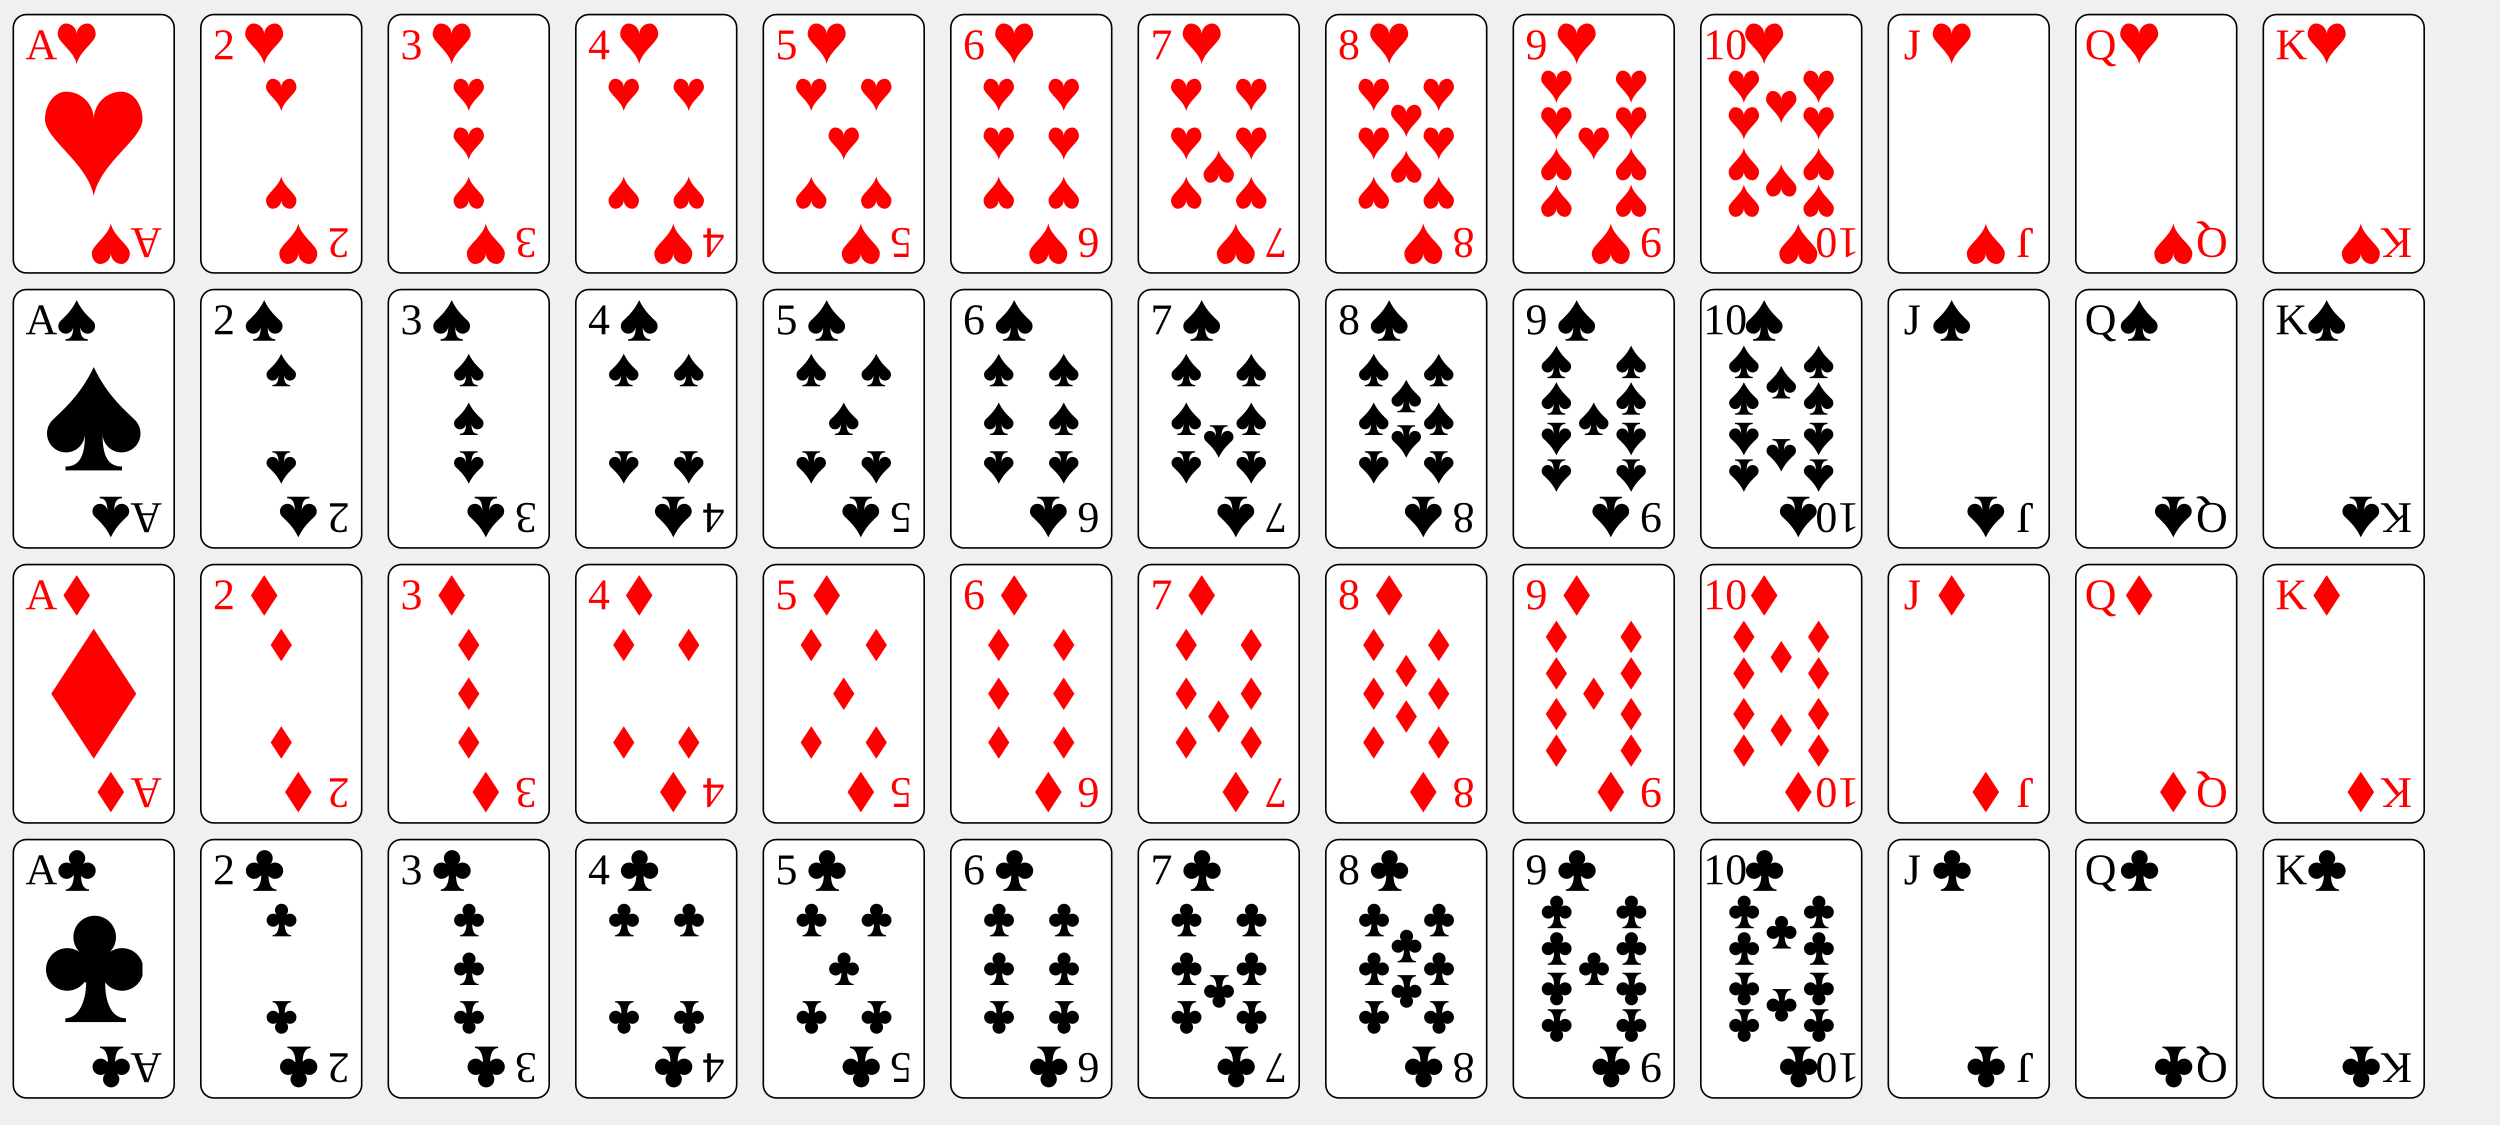
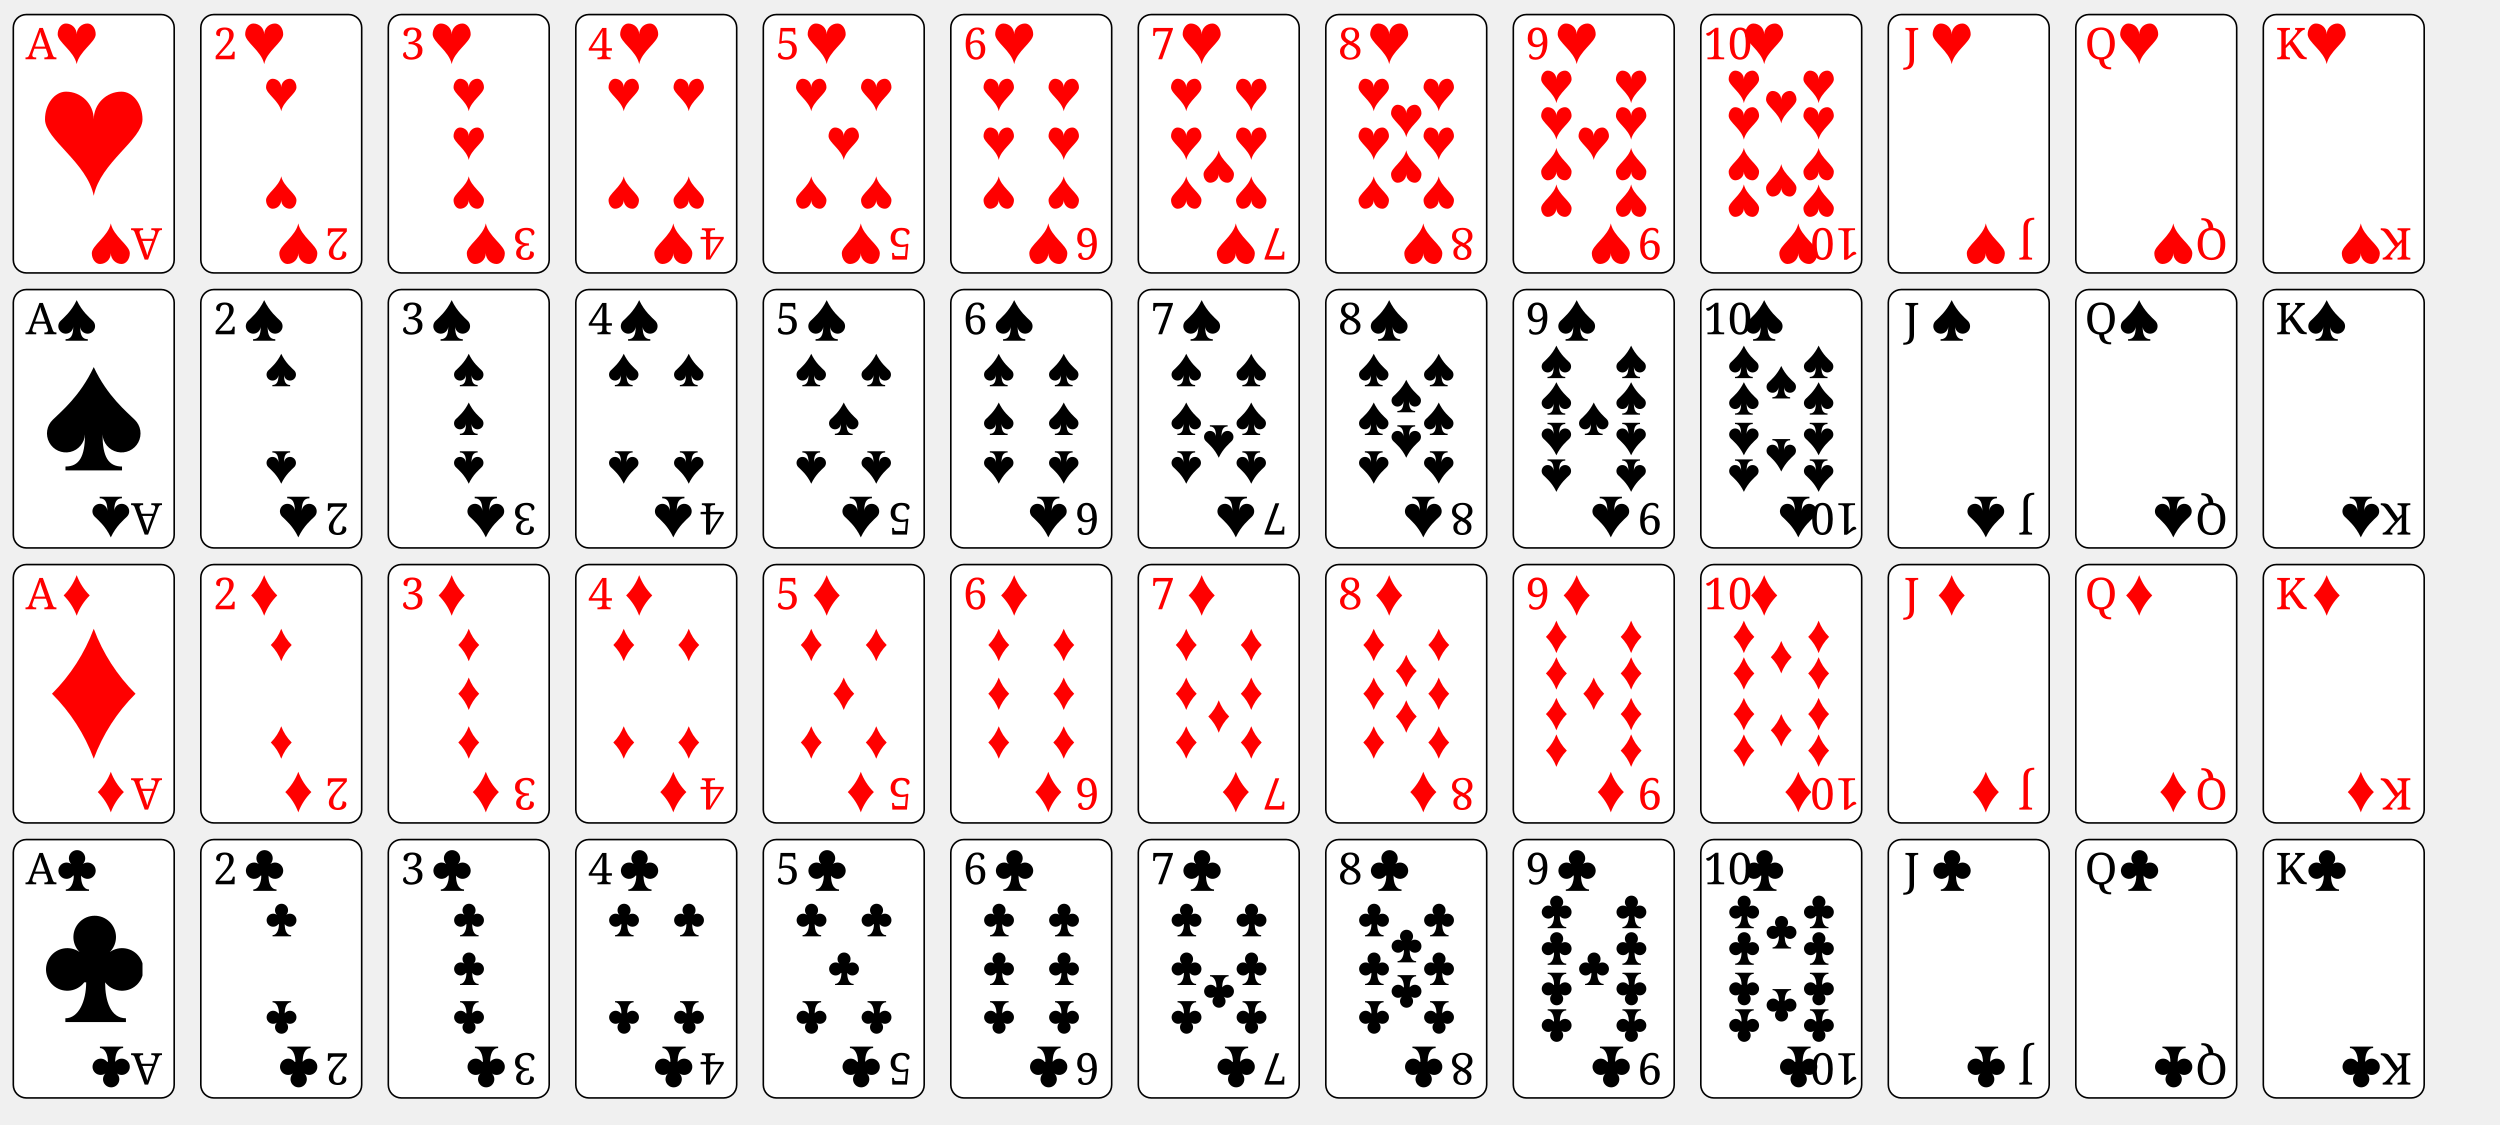
<svg xmlns="http://www.w3.org/2000/svg" xmlns:xlink="http://www.w3.org/1999/xlink" width="1000" height="450" viewBox="0 0 1000 450">
+   <style type="text/css">
+    text { font-family:serif }
+    </style>
  <defs id="cardDefs">
    <symbol id="heart" viewBox="0 0 102 109">
      <path d="M51,109 c7,-35 51,-59 51,-80 c0,-16 -10,-29 -22,-29         c-16,0 -29,13 -29,29 c0,-16 -13,-29 -29,-29          c-12,0 -22,13 -22,29 c0,21 44,45 51,80z" />
    </symbol>
-     <symbol id="diamond" viewBox="0 0 72 110">
-       <path d="M36,0 l -36,55 36,55 36,-55 -36,-55 z" />
+     <symbol id="diamond" viewBox="0 0 72 112">
+       <path d="M36,0 c -7.91,21.2 -20,40 -36,56 c 16,16 28.09,34.8 36,56                 c 7.91,-21.2 20,-40 36,-56 c -16,-16 -28.09,-34.8 -36,-56 z" />
    </symbol>
    <symbol id="spade" viewBox="0 0 100 106">
      <path d="M50, 0 c-14,30 -34,46 -42,54 a 19.5 19.5 0 1 0 33,15         c0,23 -6,33 -20,33 v4h58v-4 c-14,0 -20,-10 -20,-33         a 19.5 19.5 0 1 0 33,-15 c-8,-8 -28,-24 -42,-54z" />
    </symbol>
    <symbol id="club" fill="black" viewBox="-3 0 103 112">
      <path d="M38.5, 70.32          a 22.5 22.5 0 1 1 -5 -32 a 22.5 22.5 0 1 1 32 0 a 22.5 22.5 0 1 1 -5 32         c 0,20 6,38 22,38 v4h-64v-4 c 14,0 22,-18 22,-38" />
    </symbol>
    <symbol id="card" viewBox="0 0 100 160">
      <rect rx="8" ry="8" x=".5" y=".5" width="99" height="159" fill="white" stroke="black" />
    </symbol>
    <symbol id="card-back" viewBox="0 0 100 160">
      <use xlink:href="#card" width="100" height="160" />
      <pattern id="blue-diamonds2" patternUnits="userSpaceOnUse" x="0" y="0" width="24" height="24" viewBox="0 0 24 24" patternTransform="scale(.785674, 1.031197) rotate(-45)">
        <rect x="2.5" y="2.5" width="8" height="8" stroke-width="2" stroke="blue" fill="none" />
        <rect x="13.5" y="2.5" width="8" height="8" stroke-width="2" stroke="blue" fill="none" />
        <rect x="2.5" y="13.5" width="8" height="8" stroke-width="2" stroke="blue" fill="none" />
        <rect x="13.5" y="13.5" width="8" height="8" stroke-width="2" stroke="blue" fill="none" />
      </pattern>
      <rect transform="translate(10,10)" x="0" y="0" width="80" height="140" fill="url(#blue-diamonds2)" stroke-width="2" stroke="blue" />
    </symbol>
    <symbol id="card-heart" viewBox="0 0 100 160">
      <use xlink:href="#card" width="100" height="160" />
      <use xlink:href="#heart" x="27" y="6" width="25" height="25" fill="red" />
      <use transform="scale(1,-1)" x="48" y="-154" width="25" height="25" xlink:href="#heart" fill="red" />
    </symbol>
    <symbol id="card-club" viewBox="0 0 100 160">
      <use xlink:href="#card" width="100" height="160" />
      <use xlink:href="#club" x="27" y="7" width="25" height="25" fill="black" />
      <use transform="scale(1,-1)" x="48" y="-153" width="25" height="25" xlink:href="#club" fill="black" />
    </symbol>
    <symbol id="card-diamond" viewBox="0 0 100 160">
      <use xlink:href="#card" width="100" height="160" />
      <use xlink:href="#diamond" x="27" y="7" width="25" height="25" fill="red" />
      <use transform="scale(1,-1)" x="48" y="-153" width="25" height="25" xlink:href="#diamond" fill="red" />
    </symbol>
    <symbol id="card-spade" viewBox="0 0 100 160">
      <use xlink:href="#card" width="100" height="160" />
      <use xlink:href="#spade" x="27" y="7" width="25" height="25" fill="black" />
      <use transform="scale(1,-1)" x="48" y="-153" width="25" height="25" xlink:href="#spade" fill="black" />
    </symbol>
    <symbol id="h1" viewBox="0 0 100 160">
      <use xlink:href="#card-heart" width="100" height="160" />
      <use xlink:href="#heart" fill="red" x="20" y="40" width="60" height="80" />
      <text x="8" y="28" style="fill:red; font-size:27;">A</text>
      <text transform="scale(-1,-1)" x="-92" y="-132" style="fill:red; font-size:27;">A</text>
    </symbol>
    <symbol id="h2" viewBox="0 0 100 160">
      <use xlink:href="#card-heart" width="100" height="160" />
      <use xlink:href="#heart" fill="red" x="40" y="40" width="20" height="20" />
      <use transform="scale(1,-1)" xlink:href="#heart" fill="red" x="40" y="-120" width="20" height="20" />
      <text x="8" y="28" style="fill:red; font-size:27;">2</text>
      <text transform="scale(-1,-1)" x="-92" y="-132" style="fill:red; font-size:27;">2</text>
    </symbol>
    <symbol id="h3" viewBox="0 0 100 160">
      <use xlink:href="#card-heart" width="100" height="160" />
      <use xlink:href="#heart" fill="red" x="40" y="40" width="20" height="20" />
      <use xlink:href="#heart" fill="red" x="40" y="70" width="20" height="20" />
      <use transform="scale(1,-1)" xlink:href="#heart" fill="red" x="40" y="-120" width="20" height="20" />
      <text x="8" y="28" style="fill:red; font-size:27;">3</text>
      <text transform="scale(-1,-1)" x="-92" y="-132" style="fill:red; font-size:27;">3</text>
    </symbol>
    <symbol id="h4" viewBox="0 0 100 160">
      <use xlink:href="#card-heart" width="100" height="160" />
      <use xlink:href="#heart" fill="red" x="20" y="40" width="20" height="20" />
      <use xlink:href="#heart" fill="red" x="60" y="40" width="20" height="20" />
      <g transform="scale(1,-1)">
        <use xlink:href="#heart" fill="red" x="20" y="-120" width="20" height="20" />
        <use xlink:href="#heart" fill="red" x="60" y="-120" width="20" height="20" />
      </g>
      <text x="8" y="28" style="fill:red; font-size:27;">4</text>
      <text transform="scale(-1,-1)" x="-92" y="-132" style="fill:red; font-size:27;">4</text>
    </symbol>
    <symbol id="h5" viewBox="0 0 100 160">
      <use xlink:href="#card-heart" width="100" height="160" />
      <use xlink:href="#heart" fill="red" x="20" y="40" width="20" height="20" />
      <use xlink:href="#heart" fill="red" x="60" y="40" width="20" height="20" />
      <use xlink:href="#heart" fill="red" x="40" y="70" width="20" height="20" />
      <g transform="scale(1,-1)">
        <use xlink:href="#heart" fill="red" x="20" y="-120" width="20" height="20" />
        <use xlink:href="#heart" fill="red" x="60" y="-120" width="20" height="20" />
      </g>
      <text x="8" y="28" style="fill:red; font-size:27;">5</text>
      <text transform="scale(-1,-1)" x="-92" y="-132" style="fill:red; font-size:27;">5</text>
    </symbol>
    <symbol id="h6" viewBox="0 0 100 160">
      <use xlink:href="#card-heart" width="100" height="160" />
      <use xlink:href="#heart" fill="red" x="20" y="40" width="20" height="20" />
      <use xlink:href="#heart" fill="red" x="60" y="40" width="20" height="20" />
      <use xlink:href="#heart" fill="red" x="20" y="70" width="20" height="20" />
      <use xlink:href="#heart" fill="red" x="60" y="70" width="20" height="20" />
      <g transform="scale(1,-1)">
        <use xlink:href="#heart" fill="red" x="20" y="-120" width="20" height="20" />
        <use xlink:href="#heart" fill="red" x="60" y="-120" width="20" height="20" />
      </g>
      <text x="8" y="28" style="fill:red; font-size:27;">6</text>
      <text transform="scale(-1,-1)" x="-92" y="-132" style="fill:red; font-size:27;">6</text>
    </symbol>
    <symbol id="h7" viewBox="0 0 100 160">
      <use xlink:href="#card-heart" width="100" height="160" />
      <use xlink:href="#heart" fill="red" x="20" y="40" width="20" height="20" />
      <use xlink:href="#heart" fill="red" x="60" y="40" width="20" height="20" />
      <use xlink:href="#heart" fill="red" x="20" y="70" width="20" height="20" />
      <use xlink:href="#heart" fill="red" x="60" y="70" width="20" height="20" />
      <g transform="scale(1,-1)">
        <use xlink:href="#heart" fill="red" x="20" y="-120" width="20" height="20" />
        <use xlink:href="#heart" fill="red" x="60" y="-120" width="20" height="20" />
        <use xlink:href="#heart" fill="red" x="40" y="-104" width="20" height="20" />
      </g>
      <text x="8" y="28" style="fill:red; font-size:27;">7</text>
      <text transform="scale(-1,-1)" x="-92" y="-132" style="fill:red; font-size:27;">7</text>
    </symbol>
    <symbol id="h8" viewBox="0 0 100 160">
      <use xlink:href="#card-heart" width="100" height="160" />
      <use xlink:href="#heart" fill="red" x="20" y="40" width="20" height="20" />
      <use xlink:href="#heart" fill="red" x="60" y="40" width="20" height="20" />
      <use xlink:href="#heart" fill="red" x="20" y="70" width="20" height="20" />
      <use xlink:href="#heart" fill="red" x="60" y="70" width="20" height="20" />
      <use xlink:href="#heart" fill="red" x="40" y="56" width="20" height="20" />
      <g transform="scale(1,-1)">
        <use xlink:href="#heart" fill="red" x="20" y="-120" width="20" height="20" />
        <use xlink:href="#heart" fill="red" x="60" y="-120" width="20" height="20" />
        <use xlink:href="#heart" fill="red" x="40" y="-104" width="20" height="20" />
      </g>
      <text x="8" y="28" style="fill:red; font-size:27;">8</text>
      <text transform="scale(-1,-1)" x="-92" y="-132" style="fill:red; font-size:27;">8</text>
    </symbol>
    <symbol id="h9" viewBox="0 0 100 160">
      <use xlink:href="#card-heart" width="100" height="160" />
      <use xlink:href="#heart" fill="red" x="17" y="35" width="20" height="20" />
      <use xlink:href="#heart" fill="red" x="63" y="35" width="20" height="20" />
      <use xlink:href="#heart" fill="red" x="17" y="57.5" width="20" height="20" />
      <use xlink:href="#heart" fill="red" x="63" y="57.5" width="20" height="20" />
      <use xlink:href="#heart" fill="red" x="40" y="70" width="20" height="20" />
      <g transform="scale(1,-1)">
        <use xlink:href="#heart" fill="red" x="17" y="-125" width="20" height="20" />
        <use xlink:href="#heart" fill="red" x="63" y="-125" width="20" height="20" />
        <use xlink:href="#heart" fill="red" x="17" y="-102.5" width="20" height="20" />
        <use xlink:href="#heart" fill="red" x="63" y="-102.5" width="20" height="20" />
      </g>
      <text x="8" y="28" style="fill:red; font-size:27;">9</text>
      <text transform="scale(-1,-1)" x="-92" y="-132" style="fill:red; font-size:27;">9</text>
    </symbol>
    <symbol id="h10" viewBox="0 0 100 160">
      <use xlink:href="#card-heart" width="100" height="160" />
      <use xlink:href="#heart" fill="red" x="17" y="35" width="20" height="20" />
      <use xlink:href="#heart" fill="red" x="63" y="35" width="20" height="20" />
      <use xlink:href="#heart" fill="red" x="17" y="57.5" width="20" height="20" />
      <use xlink:href="#heart" fill="red" x="63" y="57.5" width="20" height="20" />
      <use xlink:href="#heart" fill="red" x="40" y="47.5" width="20" height="20" />
      <g transform="scale(1,-1)">
        <use xlink:href="#heart" fill="red" x="17" y="-125" width="20" height="20" />
        <use xlink:href="#heart" fill="red" x="63" y="-125" width="20" height="20" />
        <use xlink:href="#heart" fill="red" x="17" y="-102.5" width="20" height="20" />
        <use xlink:href="#heart" fill="red" x="63" y="-102.5" width="20" height="20" />
        <use xlink:href="#heart" fill="red" x="40" y="-112.5" width="20" height="20" />
      </g>
      <text x="2" y="28" dx="0 -4" style="fill:red; font-size:27;">10</text>
      <text transform="scale(-1,-1)" x="-98" y="-132" dx="0 -4" style="fill:red; font-size:27;">10</text>
    </symbol>
    <symbol id="h11" viewBox="0 0 100 160">
      <use xlink:href="#card-heart" width="100" height="160" />
      <text x="10" y="28" style="fill:red; font-size:27;">J</text>
      <text transform="scale(-1,-1)" x="-90" y="-132" style="fill:red; font-size:27;">J</text>
    </symbol>
    <symbol id="h12" viewBox="0 0 100 160">
      <use xlink:href="#card-heart" width="100" height="160" />
      <text x="6" y="28" style="fill:red; font-size:27;">Q</text>
      <text transform="scale(-1,-1)" x="-94" y="-132" style="fill:red; font-size:27;">Q</text>
    </symbol>
    <symbol id="h13" viewBox="0 0 100 160">
      <use xlink:href="#card-heart" width="100" height="160" />
      <text x="8" y="28" style="fill:red; font-size:27;">K</text>
      <text transform="scale(-1,-1)" x="-92" y="-132" style="fill:red; font-size:27;">K</text>
    </symbol>
    <symbol id="c1" viewBox="0 0 100 160">
      <use xlink:href="#card-club" width="100" height="160" />
      <use xlink:href="#club" fill="black" x="20" y="40" width="60" height="80" />
      <text x="8" y="28" style="fill:black; font-size:27;">A</text>
      <text transform="scale(-1,-1)" x="-92" y="-132" style="fill:black; font-size:27;">A</text>
    </symbol>
    <symbol id="c2" viewBox="0 0 100 160">
      <use xlink:href="#card-club" width="100" height="160" />
      <use xlink:href="#club" fill="black" x="40" y="40" width="20" height="20" />
      <use transform="scale(1,-1)" xlink:href="#club" fill="black" x="40" y="-120" width="20" height="20" />
      <text x="8" y="28" style="fill:black; font-size:27;">2</text>
      <text transform="scale(-1,-1)" x="-92" y="-132" style="fill:black; font-size:27;">2</text>
    </symbol>
    <symbol id="c3" viewBox="0 0 100 160">
      <use xlink:href="#card-club" width="100" height="160" />
      <use xlink:href="#club" fill="black" x="40" y="40" width="20" height="20" />
      <use xlink:href="#club" fill="black" x="40" y="70" width="20" height="20" />
      <use transform="scale(1,-1)" xlink:href="#club" fill="black" x="40" y="-120" width="20" height="20" />
      <text x="8" y="28" style="fill:black; font-size:27;">3</text>
      <text transform="scale(-1,-1)" x="-92" y="-132" style="fill:black; font-size:27;">3</text>
    </symbol>
    <symbol id="c4" viewBox="0 0 100 160">
      <use xlink:href="#card-club" width="100" height="160" />
      <use xlink:href="#club" fill="black" x="20" y="40" width="20" height="20" />
      <use xlink:href="#club" fill="black" x="60" y="40" width="20" height="20" />
      <g transform="scale(1,-1)">
        <use xlink:href="#club" fill="black" x="20" y="-120" width="20" height="20" />
        <use xlink:href="#club" fill="black" x="60" y="-120" width="20" height="20" />
      </g>
      <text x="8" y="28" style="fill:black; font-size:27;">4</text>
      <text transform="scale(-1,-1)" x="-92" y="-132" style="fill:black; font-size:27;">4</text>
    </symbol>
    <symbol id="c5" viewBox="0 0 100 160">
      <use xlink:href="#card-club" width="100" height="160" />
      <use xlink:href="#club" fill="black" x="20" y="40" width="20" height="20" />
      <use xlink:href="#club" fill="black" x="60" y="40" width="20" height="20" />
      <use xlink:href="#club" fill="black" x="40" y="70" width="20" height="20" />
      <g transform="scale(1,-1)">
        <use xlink:href="#club" fill="black" x="20" y="-120" width="20" height="20" />
        <use xlink:href="#club" fill="black" x="60" y="-120" width="20" height="20" />
      </g>
      <text x="8" y="28" style="fill:black; font-size:27;">5</text>
      <text transform="scale(-1,-1)" x="-92" y="-132" style="fill:black; font-size:27;">5</text>
    </symbol>
    <symbol id="c6" viewBox="0 0 100 160">
      <use xlink:href="#card-club" width="100" height="160" />
      <use xlink:href="#club" fill="black" x="20" y="40" width="20" height="20" />
      <use xlink:href="#club" fill="black" x="60" y="40" width="20" height="20" />
      <use xlink:href="#club" fill="black" x="20" y="70" width="20" height="20" />
      <use xlink:href="#club" fill="black" x="60" y="70" width="20" height="20" />
      <g transform="scale(1,-1)">
        <use xlink:href="#club" fill="black" x="20" y="-120" width="20" height="20" />
        <use xlink:href="#club" fill="black" x="60" y="-120" width="20" height="20" />
      </g>
      <text x="8" y="28" style="fill:black; font-size:27;">6</text>
      <text transform="scale(-1,-1)" x="-92" y="-132" style="fill:black; font-size:27;">6</text>
    </symbol>
    <symbol id="c7" viewBox="0 0 100 160">
      <use xlink:href="#card-club" width="100" height="160" />
      <use xlink:href="#club" fill="black" x="20" y="40" width="20" height="20" />
      <use xlink:href="#club" fill="black" x="60" y="40" width="20" height="20" />
      <use xlink:href="#club" fill="black" x="20" y="70" width="20" height="20" />
      <use xlink:href="#club" fill="black" x="60" y="70" width="20" height="20" />
      <g transform="scale(1,-1)">
        <use xlink:href="#club" fill="black" x="20" y="-120" width="20" height="20" />
        <use xlink:href="#club" fill="black" x="60" y="-120" width="20" height="20" />
        <use xlink:href="#club" fill="black" x="40" y="-104" width="20" height="20" />
      </g>
      <text x="8" y="28" style="fill:black; font-size:27;">7</text>
      <text transform="scale(-1,-1)" x="-92" y="-132" style="fill:black; font-size:27;">7</text>
    </symbol>
    <symbol id="c8" viewBox="0 0 100 160">
      <use xlink:href="#card-club" width="100" height="160" />
      <use xlink:href="#club" fill="black" x="20" y="40" width="20" height="20" />
      <use xlink:href="#club" fill="black" x="60" y="40" width="20" height="20" />
      <use xlink:href="#club" fill="black" x="20" y="70" width="20" height="20" />
      <use xlink:href="#club" fill="black" x="60" y="70" width="20" height="20" />
      <use xlink:href="#club" fill="black" x="40" y="56" width="20" height="20" />
      <g transform="scale(1,-1)">
        <use xlink:href="#club" fill="black" x="20" y="-120" width="20" height="20" />
        <use xlink:href="#club" fill="black" x="60" y="-120" width="20" height="20" />
        <use xlink:href="#club" fill="black" x="40" y="-104" width="20" height="20" />
      </g>
      <text x="8" y="28" style="fill:black; font-size:27;">8</text>
      <text transform="scale(-1,-1)" x="-92" y="-132" style="fill:black; font-size:27;">8</text>
    </symbol>
    <symbol id="c9" viewBox="0 0 100 160">
      <use xlink:href="#card-club" width="100" height="160" />
      <use xlink:href="#club" fill="black" x="17" y="35" width="20" height="20" />
      <use xlink:href="#club" fill="black" x="63" y="35" width="20" height="20" />
      <use xlink:href="#club" fill="black" x="17" y="57.5" width="20" height="20" />
      <use xlink:href="#club" fill="black" x="63" y="57.5" width="20" height="20" />
      <use xlink:href="#club" fill="black" x="40" y="70" width="20" height="20" />
      <g transform="scale(1,-1)">
        <use xlink:href="#club" fill="black" x="17" y="-125" width="20" height="20" />
        <use xlink:href="#club" fill="black" x="63" y="-125" width="20" height="20" />
        <use xlink:href="#club" fill="black" x="17" y="-102.5" width="20" height="20" />
        <use xlink:href="#club" fill="black" x="63" y="-102.5" width="20" height="20" />
      </g>
      <text x="8" y="28" style="fill:black; font-size:27;">9</text>
      <text transform="scale(-1,-1)" x="-92" y="-132" style="fill:black; font-size:27;">9</text>
    </symbol>
    <symbol id="c10" viewBox="0 0 100 160">
      <use xlink:href="#card-club" width="100" height="160" />
      <use xlink:href="#club" fill="black" x="17" y="35" width="20" height="20" />
      <use xlink:href="#club" fill="black" x="63" y="35" width="20" height="20" />
      <use xlink:href="#club" fill="black" x="17" y="57.5" width="20" height="20" />
      <use xlink:href="#club" fill="black" x="63" y="57.5" width="20" height="20" />
      <use xlink:href="#club" fill="black" x="40" y="47.5" width="20" height="20" />
      <g transform="scale(1,-1)">
        <use xlink:href="#club" fill="black" x="17" y="-125" width="20" height="20" />
        <use xlink:href="#club" fill="black" x="63" y="-125" width="20" height="20" />
        <use xlink:href="#club" fill="black" x="17" y="-102.5" width="20" height="20" />
        <use xlink:href="#club" fill="black" x="63" y="-102.5" width="20" height="20" />
        <use xlink:href="#club" fill="black" x="40" y="-112.5" width="20" height="20" />
      </g>
      <text x="2" y="28" dx="0 -4" style="fill:black; font-size:27;">10</text>
      <text transform="scale(-1,-1)" x="-98" y="-132" dx="0 -4" style="fill:black; font-size:27;">10</text>
    </symbol>
    <symbol id="c11" viewBox="0 0 100 160">
      <use xlink:href="#card-club" width="100" height="160" />
      <text x="10" y="28" style="fill:black; font-size:27;">J</text>
      <text transform="scale(-1,-1)" x="-90" y="-132" style="fill:black; font-size:27;">J</text>
    </symbol>
    <symbol id="c12" viewBox="0 0 100 160">
      <use xlink:href="#card-club" width="100" height="160" />
      <text x="6" y="28" style="fill:black; font-size:27;">Q</text>
      <text transform="scale(-1,-1)" x="-94" y="-132" style="fill:black; font-size:27;">Q</text>
    </symbol>
    <symbol id="c13" viewBox="0 0 100 160">
      <use xlink:href="#card-club" width="100" height="160" />
      <text x="8" y="28" style="fill:black; font-size:27;">K</text>
      <text transform="scale(-1,-1)" x="-92" y="-132" style="fill:black; font-size:27;">K</text>
    </symbol>
    <symbol id="d1" viewBox="0 0 100 160">
      <use xlink:href="#card-diamond" width="100" height="160" />
      <use xlink:href="#diamond" fill="red" x="20" y="40" width="60" height="80" />
      <text x="8" y="28" style="fill:red; font-size:27;">A</text>
      <text transform="scale(-1,-1)" x="-92" y="-132" style="fill:red; font-size:27;">A</text>
    </symbol>
    <symbol id="d2" viewBox="0 0 100 160">
      <use xlink:href="#card-diamond" width="100" height="160" />
      <use xlink:href="#diamond" fill="red" x="40" y="40" width="20" height="20" />
      <use transform="scale(1,-1)" xlink:href="#diamond" fill="red" x="40" y="-120" width="20" height="20" />
      <text x="8" y="28" style="fill:red; font-size:27;">2</text>
      <text transform="scale(-1,-1)" x="-92" y="-132" style="fill:red; font-size:27;">2</text>
    </symbol>
    <symbol id="d3" viewBox="0 0 100 160">
      <use xlink:href="#card-diamond" width="100" height="160" />
      <use xlink:href="#diamond" fill="red" x="40" y="40" width="20" height="20" />
      <use xlink:href="#diamond" fill="red" x="40" y="70" width="20" height="20" />
      <use transform="scale(1,-1)" xlink:href="#diamond" fill="red" x="40" y="-120" width="20" height="20" />
      <text x="8" y="28" style="fill:red; font-size:27;">3</text>
      <text transform="scale(-1,-1)" x="-92" y="-132" style="fill:red; font-size:27;">3</text>
    </symbol>
    <symbol id="d4" viewBox="0 0 100 160">
      <use xlink:href="#card-diamond" width="100" height="160" />
      <use xlink:href="#diamond" fill="red" x="20" y="40" width="20" height="20" />
      <use xlink:href="#diamond" fill="red" x="60" y="40" width="20" height="20" />
      <g transform="scale(1,-1)">
        <use xlink:href="#diamond" fill="red" x="20" y="-120" width="20" height="20" />
        <use xlink:href="#diamond" fill="red" x="60" y="-120" width="20" height="20" />
      </g>
      <text x="8" y="28" style="fill:red; font-size:27;">4</text>
      <text transform="scale(-1,-1)" x="-92" y="-132" style="fill:red; font-size:27;">4</text>
    </symbol>
    <symbol id="d5" viewBox="0 0 100 160">
      <use xlink:href="#card-diamond" width="100" height="160" />
      <use xlink:href="#diamond" fill="red" x="20" y="40" width="20" height="20" />
      <use xlink:href="#diamond" fill="red" x="60" y="40" width="20" height="20" />
      <use xlink:href="#diamond" fill="red" x="40" y="70" width="20" height="20" />
      <g transform="scale(1,-1)">
        <use xlink:href="#diamond" fill="red" x="20" y="-120" width="20" height="20" />
        <use xlink:href="#diamond" fill="red" x="60" y="-120" width="20" height="20" />
      </g>
      <text x="8" y="28" style="fill:red; font-size:27;">5</text>
      <text transform="scale(-1,-1)" x="-92" y="-132" style="fill:red; font-size:27;">5</text>
    </symbol>
    <symbol id="d6" viewBox="0 0 100 160">
      <use xlink:href="#card-diamond" width="100" height="160" />
      <use xlink:href="#diamond" fill="red" x="20" y="40" width="20" height="20" />
      <use xlink:href="#diamond" fill="red" x="60" y="40" width="20" height="20" />
      <use xlink:href="#diamond" fill="red" x="20" y="70" width="20" height="20" />
      <use xlink:href="#diamond" fill="red" x="60" y="70" width="20" height="20" />
      <g transform="scale(1,-1)">
        <use xlink:href="#diamond" fill="red" x="20" y="-120" width="20" height="20" />
        <use xlink:href="#diamond" fill="red" x="60" y="-120" width="20" height="20" />
      </g>
      <text x="8" y="28" style="fill:red; font-size:27;">6</text>
      <text transform="scale(-1,-1)" x="-92" y="-132" style="fill:red; font-size:27;">6</text>
    </symbol>
    <symbol id="d7" viewBox="0 0 100 160">
      <use xlink:href="#card-diamond" width="100" height="160" />
      <use xlink:href="#diamond" fill="red" x="20" y="40" width="20" height="20" />
      <use xlink:href="#diamond" fill="red" x="60" y="40" width="20" height="20" />
      <use xlink:href="#diamond" fill="red" x="20" y="70" width="20" height="20" />
      <use xlink:href="#diamond" fill="red" x="60" y="70" width="20" height="20" />
      <g transform="scale(1,-1)">
        <use xlink:href="#diamond" fill="red" x="20" y="-120" width="20" height="20" />
        <use xlink:href="#diamond" fill="red" x="60" y="-120" width="20" height="20" />
        <use xlink:href="#diamond" fill="red" x="40" y="-104" width="20" height="20" />
      </g>
      <text x="8" y="28" style="fill:red; font-size:27;">7</text>
      <text transform="scale(-1,-1)" x="-92" y="-132" style="fill:red; font-size:27;">7</text>
    </symbol>
    <symbol id="d8" viewBox="0 0 100 160">
      <use xlink:href="#card-diamond" width="100" height="160" />
      <use xlink:href="#diamond" fill="red" x="20" y="40" width="20" height="20" />
      <use xlink:href="#diamond" fill="red" x="60" y="40" width="20" height="20" />
      <use xlink:href="#diamond" fill="red" x="20" y="70" width="20" height="20" />
      <use xlink:href="#diamond" fill="red" x="60" y="70" width="20" height="20" />
      <use xlink:href="#diamond" fill="red" x="40" y="56" width="20" height="20" />
      <g transform="scale(1,-1)">
        <use xlink:href="#diamond" fill="red" x="20" y="-120" width="20" height="20" />
        <use xlink:href="#diamond" fill="red" x="60" y="-120" width="20" height="20" />
        <use xlink:href="#diamond" fill="red" x="40" y="-104" width="20" height="20" />
      </g>
      <text x="8" y="28" style="fill:red; font-size:27;">8</text>
      <text transform="scale(-1,-1)" x="-92" y="-132" style="fill:red; font-size:27;">8</text>
    </symbol>
    <symbol id="d9" viewBox="0 0 100 160">
      <use xlink:href="#card-diamond" width="100" height="160" />
      <use xlink:href="#diamond" fill="red" x="17" y="35" width="20" height="20" />
      <use xlink:href="#diamond" fill="red" x="63" y="35" width="20" height="20" />
      <use xlink:href="#diamond" fill="red" x="17" y="57.5" width="20" height="20" />
      <use xlink:href="#diamond" fill="red" x="63" y="57.5" width="20" height="20" />
      <use xlink:href="#diamond" fill="red" x="40" y="70" width="20" height="20" />
      <g transform="scale(1,-1)">
        <use xlink:href="#diamond" fill="red" x="17" y="-125" width="20" height="20" />
        <use xlink:href="#diamond" fill="red" x="63" y="-125" width="20" height="20" />
        <use xlink:href="#diamond" fill="red" x="17" y="-102.5" width="20" height="20" />
        <use xlink:href="#diamond" fill="red" x="63" y="-102.5" width="20" height="20" />
      </g>
      <text x="8" y="28" style="fill:red; font-size:27;">9</text>
      <text transform="scale(-1,-1)" x="-92" y="-132" style="fill:red; font-size:27;">9</text>
    </symbol>
    <symbol id="d10" viewBox="0 0 100 160">
      <use xlink:href="#card-diamond" width="100" height="160" />
      <use xlink:href="#diamond" fill="red" x="17" y="35" width="20" height="20" />
      <use xlink:href="#diamond" fill="red" x="63" y="35" width="20" height="20" />
      <use xlink:href="#diamond" fill="red" x="17" y="57.5" width="20" height="20" />
      <use xlink:href="#diamond" fill="red" x="63" y="57.5" width="20" height="20" />
      <use xlink:href="#diamond" fill="red" x="40" y="47.5" width="20" height="20" />
      <g transform="scale(1,-1)">
        <use xlink:href="#diamond" fill="red" x="17" y="-125" width="20" height="20" />
        <use xlink:href="#diamond" fill="red" x="63" y="-125" width="20" height="20" />
        <use xlink:href="#diamond" fill="red" x="17" y="-102.5" width="20" height="20" />
        <use xlink:href="#diamond" fill="red" x="63" y="-102.5" width="20" height="20" />
        <use xlink:href="#diamond" fill="red" x="40" y="-112.5" width="20" height="20" />
      </g>
      <text x="2" y="28" dx="0 -4" style="fill:red; font-size:27;">10</text>
      <text transform="scale(-1,-1)" x="-98" y="-132" dx="0 -4" style="fill:red; font-size:27;">10</text>
    </symbol>
    <symbol id="d11" viewBox="0 0 100 160">
      <use xlink:href="#card-diamond" width="100" height="160" />
      <text x="10" y="28" style="fill:red; font-size:27;">J</text>
      <text transform="scale(-1,-1)" x="-90" y="-132" style="fill:red; font-size:27;">J</text>
    </symbol>
    <symbol id="d12" viewBox="0 0 100 160">
      <use xlink:href="#card-diamond" width="100" height="160" />
      <text x="6" y="28" style="fill:red; font-size:27;">Q</text>
      <text transform="scale(-1,-1)" x="-94" y="-132" style="fill:red; font-size:27;">Q</text>
    </symbol>
    <symbol id="d13" viewBox="0 0 100 160">
      <use xlink:href="#card-diamond" width="100" height="160" />
      <text x="8" y="28" style="fill:red; font-size:27;">K</text>
      <text transform="scale(-1,-1)" x="-92" y="-132" style="fill:red; font-size:27;">K</text>
    </symbol>
    <symbol id="s1" viewBox="0 0 100 160">
      <use xlink:href="#card-spade" width="100" height="160" />
      <use xlink:href="#spade" fill="black" x="20" y="40" width="60" height="80" />
      <text x="8" y="28" style="fill:black; font-size:27;">A</text>
      <text transform="scale(-1,-1)" x="-92" y="-132" style="fill:black; font-size:27;">A</text>
    </symbol>
    <symbol id="s2" viewBox="0 0 100 160">
      <use xlink:href="#card-spade" width="100" height="160" />
      <use xlink:href="#spade" fill="black" x="40" y="40" width="20" height="20" />
      <use transform="scale(1,-1)" xlink:href="#spade" fill="black" x="40" y="-120" width="20" height="20" />
      <text x="8" y="28" style="fill:black; font-size:27;">2</text>
      <text transform="scale(-1,-1)" x="-92" y="-132" style="fill:black; font-size:27;">2</text>
    </symbol>
    <symbol id="s3" viewBox="0 0 100 160">
      <use xlink:href="#card-spade" width="100" height="160" />
      <use xlink:href="#spade" fill="black" x="40" y="40" width="20" height="20" />
      <use xlink:href="#spade" fill="black" x="40" y="70" width="20" height="20" />
      <use transform="scale(1,-1)" xlink:href="#spade" fill="black" x="40" y="-120" width="20" height="20" />
      <text x="8" y="28" style="fill:black; font-size:27;">3</text>
      <text transform="scale(-1,-1)" x="-92" y="-132" style="fill:black; font-size:27;">3</text>
    </symbol>
    <symbol id="s4" viewBox="0 0 100 160">
      <use xlink:href="#card-spade" width="100" height="160" />
      <use xlink:href="#spade" fill="black" x="20" y="40" width="20" height="20" />
      <use xlink:href="#spade" fill="black" x="60" y="40" width="20" height="20" />
      <g transform="scale(1,-1)">
        <use xlink:href="#spade" fill="black" x="20" y="-120" width="20" height="20" />
        <use xlink:href="#spade" fill="black" x="60" y="-120" width="20" height="20" />
      </g>
      <text x="8" y="28" style="fill:black; font-size:27;">4</text>
      <text transform="scale(-1,-1)" x="-92" y="-132" style="fill:black; font-size:27;">4</text>
    </symbol>
    <symbol id="s5" viewBox="0 0 100 160">
      <use xlink:href="#card-spade" width="100" height="160" />
      <use xlink:href="#spade" fill="black" x="20" y="40" width="20" height="20" />
      <use xlink:href="#spade" fill="black" x="60" y="40" width="20" height="20" />
      <use xlink:href="#spade" fill="black" x="40" y="70" width="20" height="20" />
      <g transform="scale(1,-1)">
        <use xlink:href="#spade" fill="black" x="20" y="-120" width="20" height="20" />
        <use xlink:href="#spade" fill="black" x="60" y="-120" width="20" height="20" />
      </g>
      <text x="8" y="28" style="fill:black; font-size:27;">5</text>
      <text transform="scale(-1,-1)" x="-92" y="-132" style="fill:black; font-size:27;">5</text>
    </symbol>
    <symbol id="s6" viewBox="0 0 100 160">
      <use xlink:href="#card-spade" width="100" height="160" />
      <use xlink:href="#spade" fill="black" x="20" y="40" width="20" height="20" />
      <use xlink:href="#spade" fill="black" x="60" y="40" width="20" height="20" />
      <use xlink:href="#spade" fill="black" x="20" y="70" width="20" height="20" />
      <use xlink:href="#spade" fill="black" x="60" y="70" width="20" height="20" />
      <g transform="scale(1,-1)">
        <use xlink:href="#spade" fill="black" x="20" y="-120" width="20" height="20" />
        <use xlink:href="#spade" fill="black" x="60" y="-120" width="20" height="20" />
      </g>
      <text x="8" y="28" style="fill:black; font-size:27;">6</text>
      <text transform="scale(-1,-1)" x="-92" y="-132" style="fill:black; font-size:27;">6</text>
    </symbol>
    <symbol id="s7" viewBox="0 0 100 160">
      <use xlink:href="#card-spade" width="100" height="160" />
      <use xlink:href="#spade" fill="black" x="20" y="40" width="20" height="20" />
      <use xlink:href="#spade" fill="black" x="60" y="40" width="20" height="20" />
      <use xlink:href="#spade" fill="black" x="20" y="70" width="20" height="20" />
      <use xlink:href="#spade" fill="black" x="60" y="70" width="20" height="20" />
      <g transform="scale(1,-1)">
        <use xlink:href="#spade" fill="black" x="20" y="-120" width="20" height="20" />
        <use xlink:href="#spade" fill="black" x="60" y="-120" width="20" height="20" />
        <use xlink:href="#spade" fill="black" x="40" y="-104" width="20" height="20" />
      </g>
      <text x="8" y="28" style="fill:black; font-size:27;">7</text>
      <text transform="scale(-1,-1)" x="-92" y="-132" style="fill:black; font-size:27;">7</text>
    </symbol>
    <symbol id="s8" viewBox="0 0 100 160">
      <use xlink:href="#card-spade" width="100" height="160" />
      <use xlink:href="#spade" fill="black" x="20" y="40" width="20" height="20" />
      <use xlink:href="#spade" fill="black" x="60" y="40" width="20" height="20" />
      <use xlink:href="#spade" fill="black" x="20" y="70" width="20" height="20" />
      <use xlink:href="#spade" fill="black" x="60" y="70" width="20" height="20" />
      <use xlink:href="#spade" fill="black" x="40" y="56" width="20" height="20" />
      <g transform="scale(1,-1)">
        <use xlink:href="#spade" fill="black" x="20" y="-120" width="20" height="20" />
        <use xlink:href="#spade" fill="black" x="60" y="-120" width="20" height="20" />
        <use xlink:href="#spade" fill="black" x="40" y="-104" width="20" height="20" />
      </g>
      <text x="8" y="28" style="fill:black; font-size:27;">8</text>
      <text transform="scale(-1,-1)" x="-92" y="-132" style="fill:black; font-size:27;">8</text>
    </symbol>
    <symbol id="s9" viewBox="0 0 100 160">
      <use xlink:href="#card-spade" width="100" height="160" />
      <use xlink:href="#spade" fill="black" x="17" y="35" width="20" height="20" />
      <use xlink:href="#spade" fill="black" x="63" y="35" width="20" height="20" />
      <use xlink:href="#spade" fill="black" x="17" y="57.5" width="20" height="20" />
      <use xlink:href="#spade" fill="black" x="63" y="57.5" width="20" height="20" />
      <use xlink:href="#spade" fill="black" x="40" y="70" width="20" height="20" />
      <g transform="scale(1,-1)">
        <use xlink:href="#spade" fill="black" x="17" y="-125" width="20" height="20" />
        <use xlink:href="#spade" fill="black" x="63" y="-125" width="20" height="20" />
        <use xlink:href="#spade" fill="black" x="17" y="-102.5" width="20" height="20" />
        <use xlink:href="#spade" fill="black" x="63" y="-102.5" width="20" height="20" />
      </g>
      <text x="8" y="28" style="fill:black; font-size:27;">9</text>
      <text transform="scale(-1,-1)" x="-92" y="-132" style="fill:black; font-size:27;">9</text>
    </symbol>
    <symbol id="s10" viewBox="0 0 100 160">
      <use xlink:href="#card-spade" width="100" height="160" />
      <use xlink:href="#spade" fill="black" x="17" y="35" width="20" height="20" />
      <use xlink:href="#spade" fill="black" x="63" y="35" width="20" height="20" />
      <use xlink:href="#spade" fill="black" x="17" y="57.5" width="20" height="20" />
      <use xlink:href="#spade" fill="black" x="63" y="57.5" width="20" height="20" />
      <use xlink:href="#spade" fill="black" x="40" y="47.5" width="20" height="20" />
      <g transform="scale(1,-1)">
        <use xlink:href="#spade" fill="black" x="17" y="-125" width="20" height="20" />
        <use xlink:href="#spade" fill="black" x="63" y="-125" width="20" height="20" />
        <use xlink:href="#spade" fill="black" x="17" y="-102.5" width="20" height="20" />
        <use xlink:href="#spade" fill="black" x="63" y="-102.5" width="20" height="20" />
        <use xlink:href="#spade" fill="black" x="40" y="-112.5" width="20" height="20" />
      </g>
      <text x="2" y="28" dx="0 -4" style="fill:black; font-size:27;">10</text>
      <text transform="scale(-1,-1)" x="-98" y="-132" dx="0 -4" style="fill:black; font-size:27;">10</text>
    </symbol>
    <symbol id="s11" viewBox="0 0 100 160">
      <use xlink:href="#card-spade" width="100" height="160" />
      <text x="10" y="28" style="fill:black; font-size:27;">J</text>
      <text transform="scale(-1,-1)" x="-90" y="-132" style="fill:black; font-size:27;">J</text>
    </symbol>
    <symbol id="s12" viewBox="0 0 100 160">
      <use xlink:href="#card-spade" width="100" height="160" />
      <text x="6" y="28" style="fill:black; font-size:27;">Q</text>
      <text transform="scale(-1,-1)" x="-94" y="-132" style="fill:black; font-size:27;">Q</text>
    </symbol>
    <symbol id="s13" viewBox="0 0 100 160">
      <use xlink:href="#card-spade" width="100" height="160" />
      <text x="8" y="28" style="fill:black; font-size:27;">K</text>
      <text transform="scale(-1,-1)" x="-92" y="-132" style="fill:black; font-size:27;">K</text>
    </symbol>
  </defs>
  <use xlink:href="#h1" x="5" y="5" width="65" height="105" />
  <use xlink:href="#h2" x="80" y="5" width="65" height="105" />
  <use xlink:href="#h3" x="155" y="5" width="65" height="105" />
  <use xlink:href="#h4" x="230" y="5" width="65" height="105" />
  <use xlink:href="#h5" x="305" y="5" width="65" height="105" />
  <use xlink:href="#h6" x="380" y="5" width="65" height="105" />
  <use xlink:href="#h7" x="455" y="5" width="65" height="105" />
  <use xlink:href="#h8" x="530" y="5" width="65" height="105" />
  <use xlink:href="#h9" x="605" y="5" width="65" height="105" />
  <use xlink:href="#h10" x="680" y="5" width="65" height="105" />
  <use xlink:href="#h11" x="755" y="5" width="65" height="105" />
  <use xlink:href="#h12" x="830" y="5" width="65" height="105" />
  <use xlink:href="#h13" x="905" y="5" width="65" height="105" />
  <use xlink:href="#s1" x="5" y="115" width="65" height="105" />
  <use xlink:href="#s2" x="80" y="115" width="65" height="105" />
  <use xlink:href="#s3" x="155" y="115" width="65" height="105" />
  <use xlink:href="#s4" x="230" y="115" width="65" height="105" />
  <use xlink:href="#s5" x="305" y="115" width="65" height="105" />
  <use xlink:href="#s6" x="380" y="115" width="65" height="105" />
  <use xlink:href="#s7" x="455" y="115" width="65" height="105" />
  <use xlink:href="#s8" x="530" y="115" width="65" height="105" />
  <use xlink:href="#s9" x="605" y="115" width="65" height="105" />
  <use xlink:href="#s10" x="680" y="115" width="65" height="105" />
  <use xlink:href="#s11" x="755" y="115" width="65" height="105" />
  <use xlink:href="#s12" x="830" y="115" width="65" height="105" />
  <use xlink:href="#s13" x="905" y="115" width="65" height="105" />
  <use xlink:href="#d1" x="5" y="225" width="65" height="105" />
  <use xlink:href="#d2" x="80" y="225" width="65" height="105" />
  <use xlink:href="#d3" x="155" y="225" width="65" height="105" />
  <use xlink:href="#d4" x="230" y="225" width="65" height="105" />
  <use xlink:href="#d5" x="305" y="225" width="65" height="105" />
  <use xlink:href="#d6" x="380" y="225" width="65" height="105" />
  <use xlink:href="#d7" x="455" y="225" width="65" height="105" />
  <use xlink:href="#d8" x="530" y="225" width="65" height="105" />
  <use xlink:href="#d9" x="605" y="225" width="65" height="105" />
  <use xlink:href="#d10" x="680" y="225" width="65" height="105" />
  <use xlink:href="#d11" x="755" y="225" width="65" height="105" />
  <use xlink:href="#d12" x="830" y="225" width="65" height="105" />
  <use xlink:href="#d13" x="905" y="225" width="65" height="105" />
  <use xlink:href="#c1" x="5" y="335" width="65" height="105" />
  <use xlink:href="#c2" x="80" y="335" width="65" height="105" />
  <use xlink:href="#c3" x="155" y="335" width="65" height="105" />
  <use xlink:href="#c4" x="230" y="335" width="65" height="105" />
  <use xlink:href="#c5" x="305" y="335" width="65" height="105" />
  <use xlink:href="#c6" x="380" y="335" width="65" height="105" />
  <use xlink:href="#c7" x="455" y="335" width="65" height="105" />
  <use xlink:href="#c8" x="530" y="335" width="65" height="105" />
  <use xlink:href="#c9" x="605" y="335" width="65" height="105" />
  <use xlink:href="#c10" x="680" y="335" width="65" height="105" />
  <use xlink:href="#c11" x="755" y="335" width="65" height="105" />
  <use xlink:href="#c12" x="830" y="335" width="65" height="105" />
  <use xlink:href="#c13" x="905" y="335" width="65" height="105" />
</svg>
